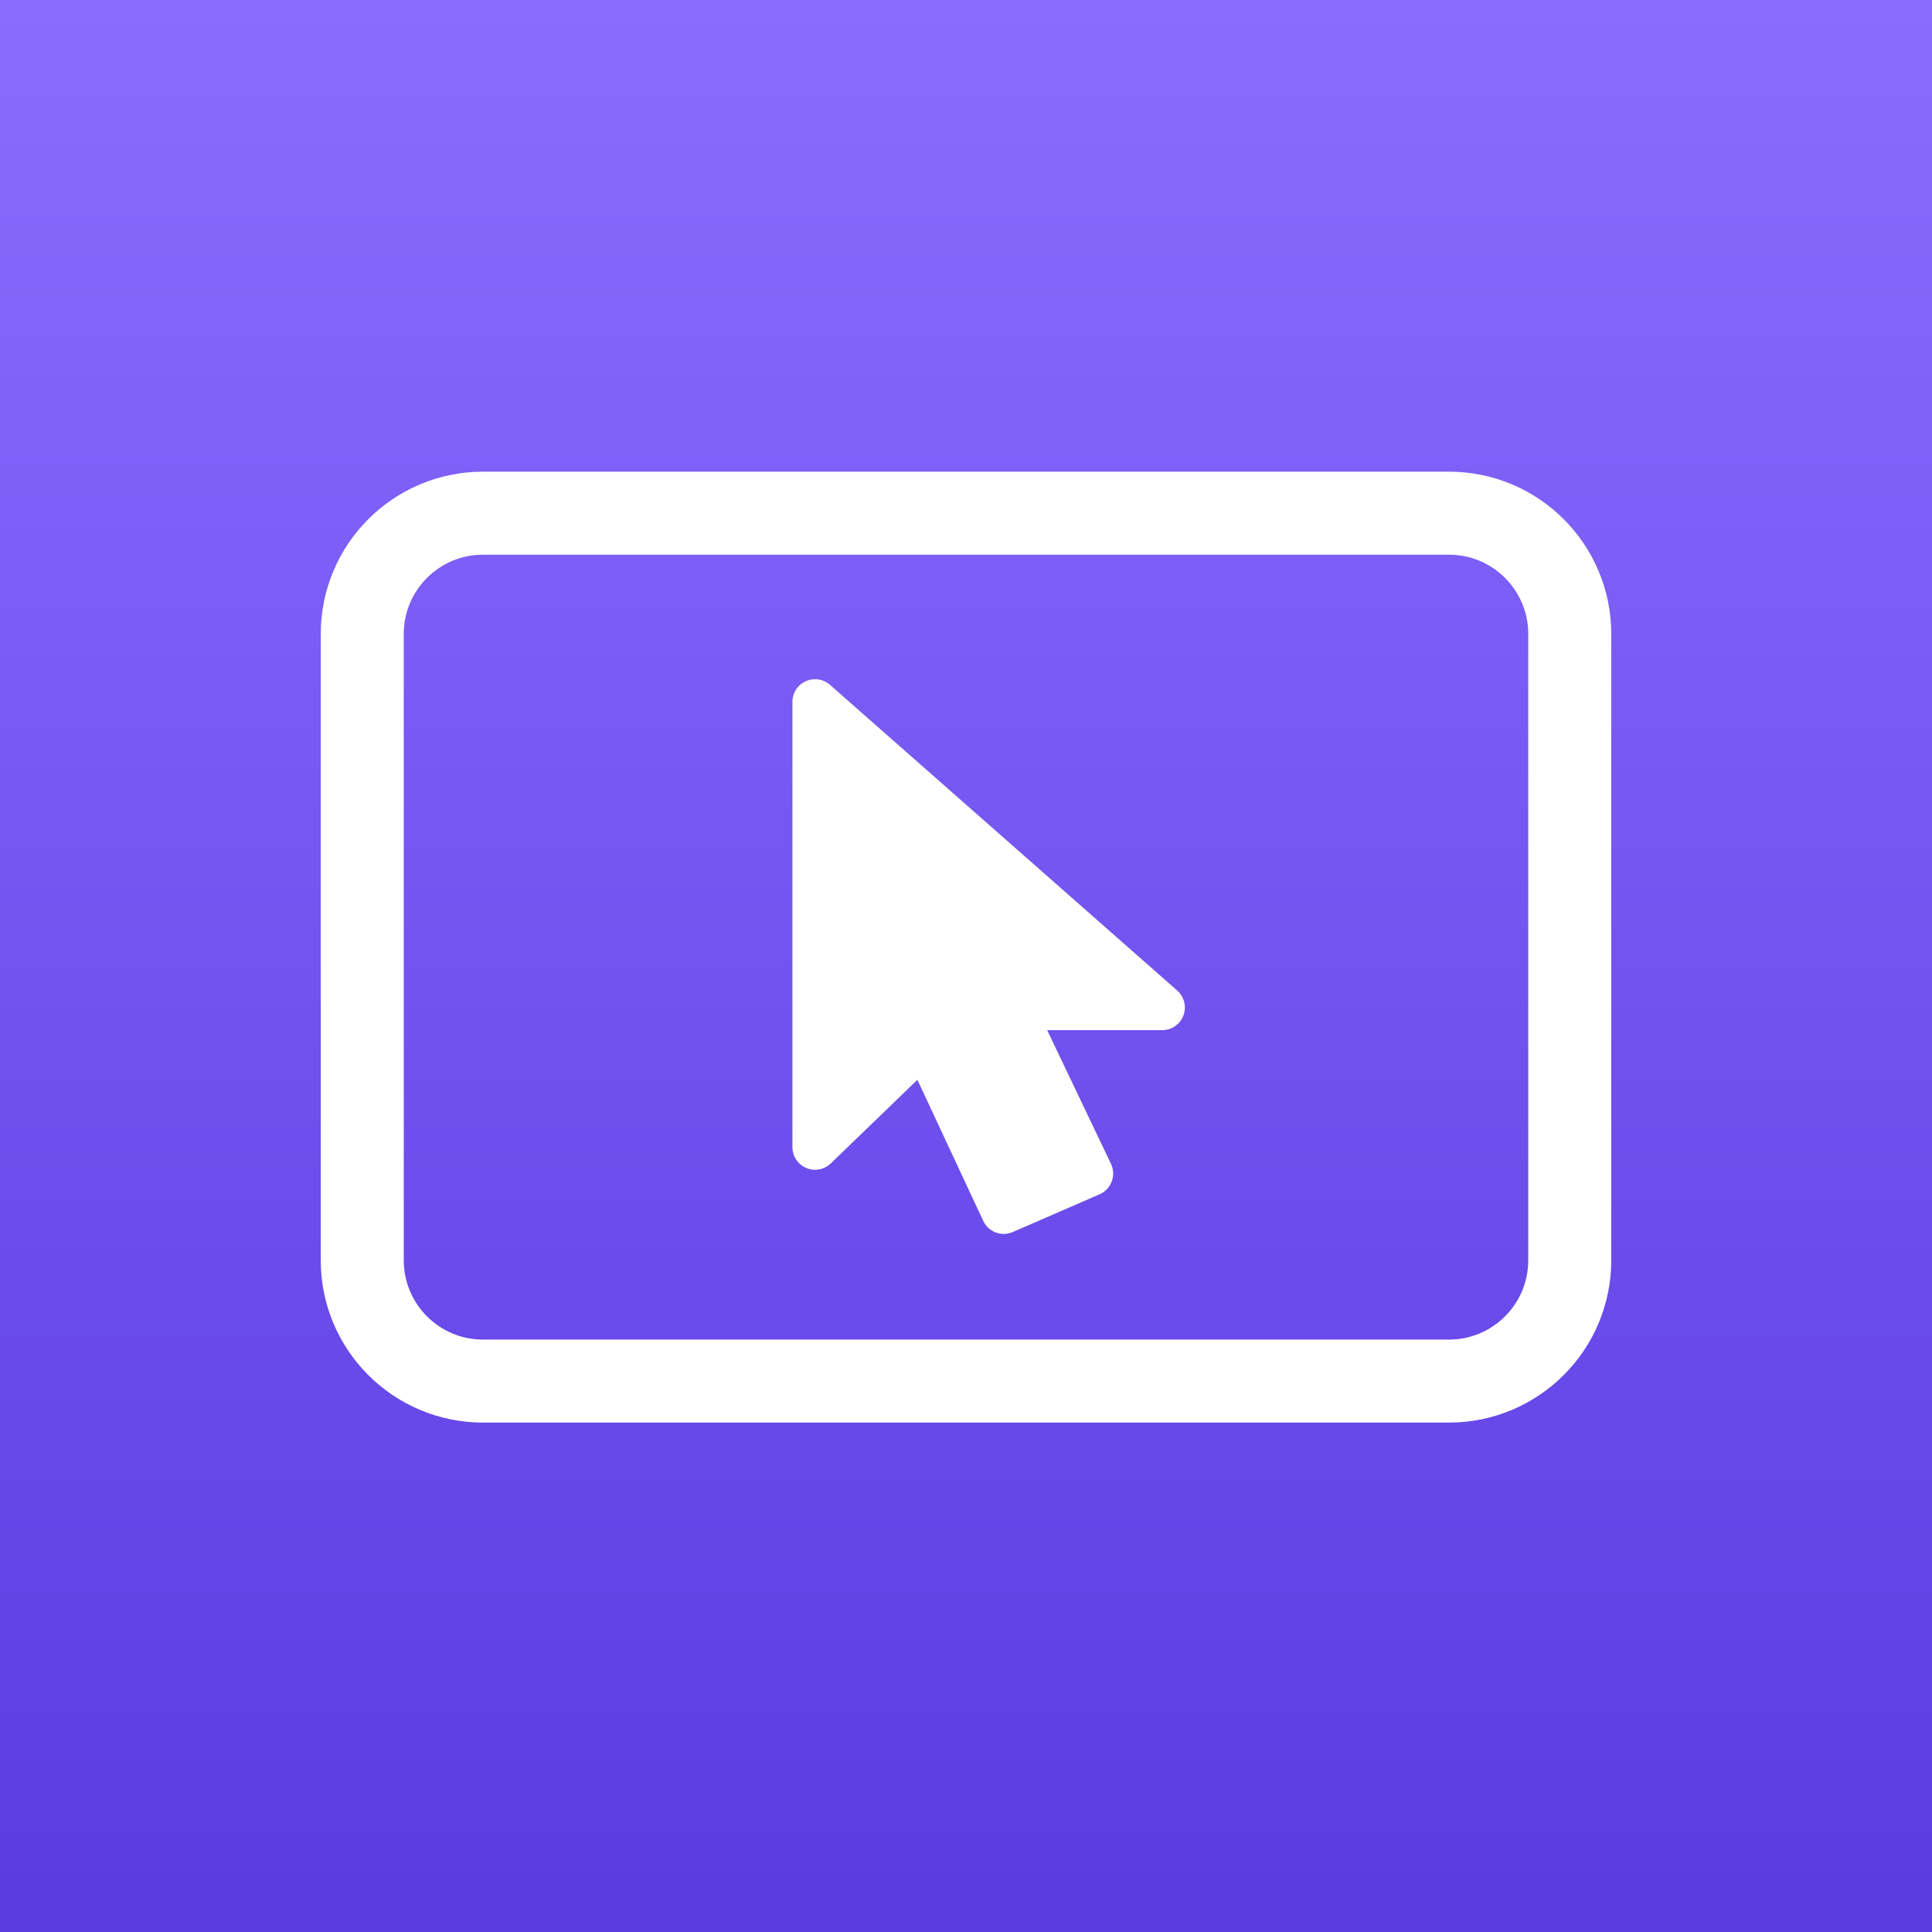
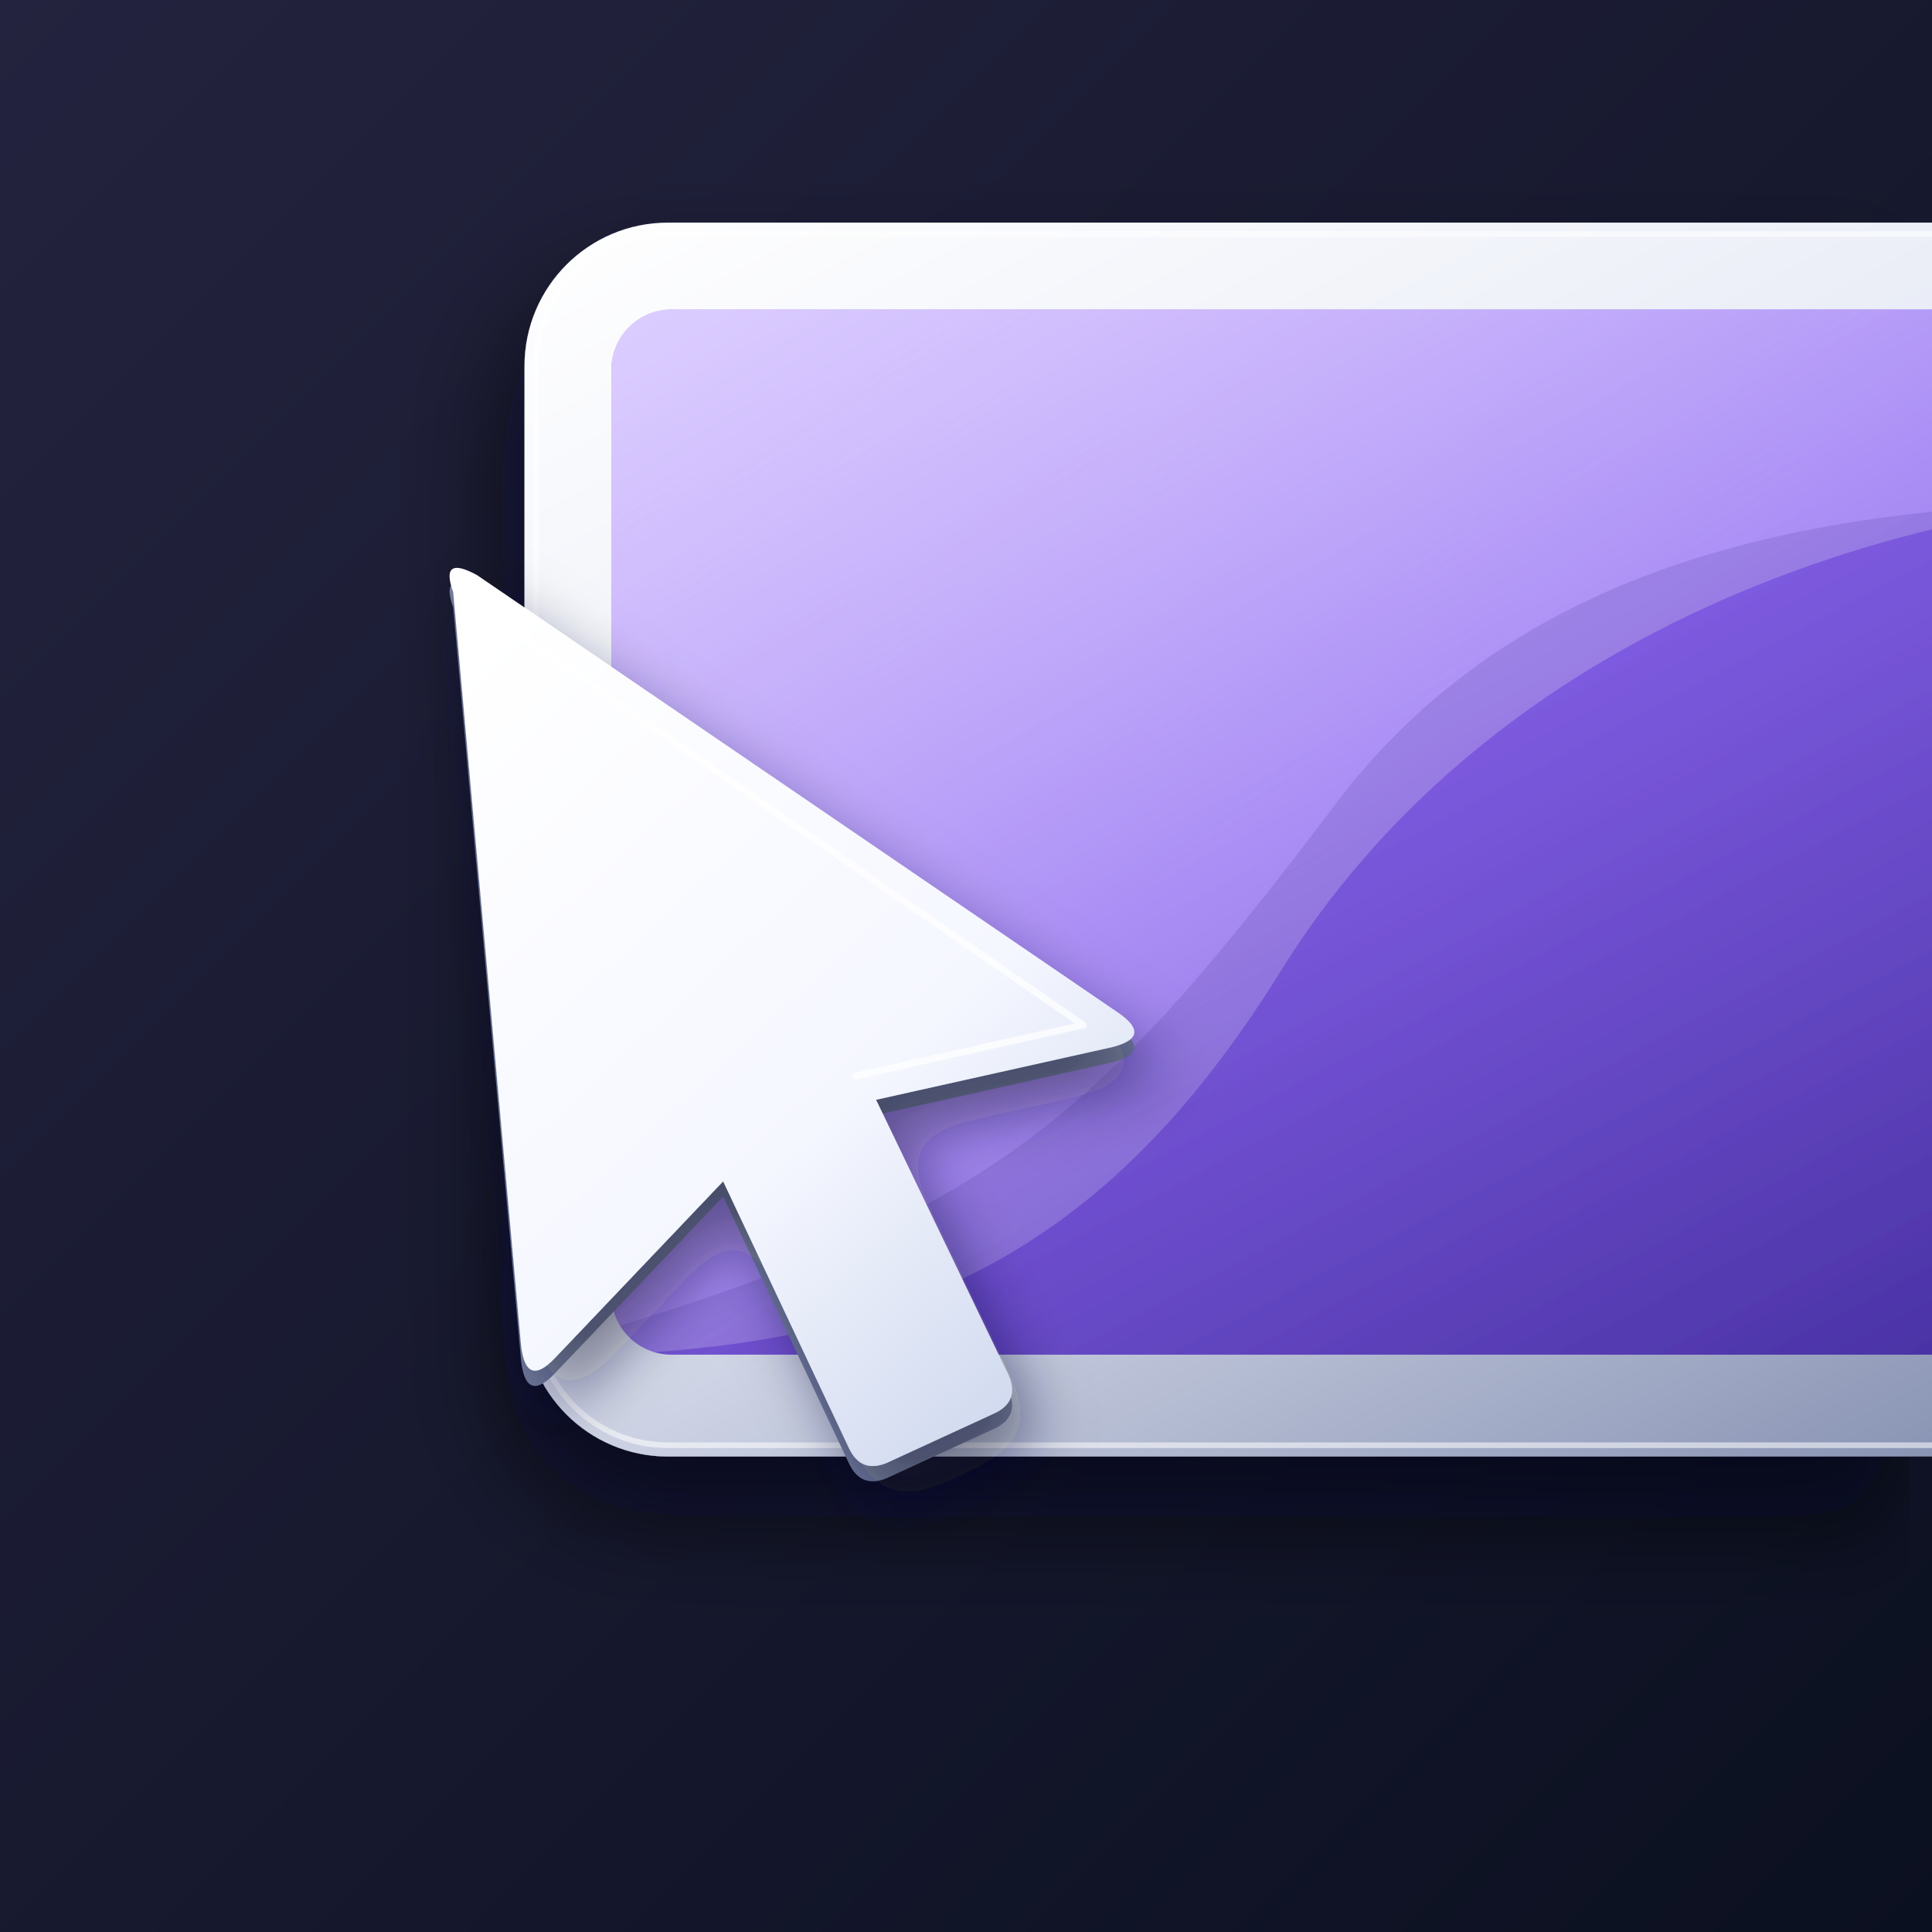
<svg xmlns="http://www.w3.org/2000/svg" width="1024" height="1024" viewBox="0 0 1024 1024">
  <defs>
-     <linearGradient id="bg" x1="0" y1="0" x2="0" y2="1024" gradientUnits="userSpaceOnUse">
-       <stop offset="0" stop-color="#8B6CFF" />
-       <stop offset="1" stop-color="#5A3BE0" />
+     <linearGradient id="ink" x1="0" y1="0" x2="1" y2="1">
+       <stop stop-color="#24233F" />
+       <stop offset="1" stop-color="#0B1020" />
    </linearGradient>
+     <linearGradient id="edge" x1="0" y1="0" x2="0.8" y2="1">
+       <stop stop-color="#FFFFFF" />
+       <stop offset="0.5" stop-color="#E5E9F5" />
+       <stop offset="1" stop-color="#8590B1" />
+     </linearGradient>
+     <linearGradient id="screen" x1="0" y1="0" x2="0.85" y2="1">
+       <stop stop-color="#C0A8FF" />
+       <stop offset="0.48" stop-color="#8A65EF" />
+       <stop offset="1" stop-color="#4932A6" />
+     </linearGradient>
+     <linearGradient id="light" x1="0" y1="0" x2="1" y2="1">
+       <stop stop-color="#E8DEFF" stop-opacity="0.7" />
+       <stop offset="1" stop-color="#D5C0FF" stop-opacity="0" />
+     </linearGradient>
+     <linearGradient id="pointer" x1="0.15" y1="0" x2="0.85" y2="1">
+       <stop stop-color="#FFFFFF" />
+       <stop offset="0.6" stop-color="#F5F7FF" />
+       <stop offset="1" stop-color="#CBD5EC" />
+     </linearGradient>
+     <filter id="screenShadow" x="-50%" y="-50%" width="200%" height="220%">
+       <feDropShadow dx="-12" dy="32" stdDeviation="28" flood-color="#030611" flood-opacity="0.6" />
+     </filter>
+     <filter id="pointerShadow" x="-60%" y="-50%" width="220%" height="220%">
+       <feDropShadow dx="12" dy="22" stdDeviation="18" flood-color="#14102F" flood-opacity="0.5" />
+     </filter>
+     <clipPath id="screenClip">
+       <rect x="324" y="164" width="900" height="554" rx="32" />
+     </clipPath>
  </defs>
-   <rect width="1024" height="1024" fill="url(#bg)" />
-   <rect x="192" y="272" width="640" height="460" rx="64" fill="none" stroke="#FFFFFF" stroke-width="44" />
-   <path transform="translate(432 372)" d="M0 0 L0 236 L58 180 L100 270 L146 250 L104 162 L184 162 Z" fill="#FFFFFF" stroke="#FFFFFF" stroke-width="24" stroke-linejoin="round" />
+   <rect width="1024" height="1024" fill="url(#ink)" />
+   <g filter="url(#screenShadow)">
+     <rect x="278" y="118" width="992" height="654" rx="76" fill="url(#edge)" />
+     <rect x="284" y="124" width="980" height="642" rx="70" fill="none" stroke="#FFFFFF" stroke-opacity="0.55" stroke-width="3" />
+     <rect x="324" y="164" width="900" height="554" rx="32" fill="url(#screen)" />
+     <g clip-path="url(#screenClip)">
+       <path d="M324 164H1224V258C994 256 784 344 678 516C584 667 478 711 324 718Z" fill="url(#light)" />
+       <path d="M324 704C528 642 584 590 708 426C820 278 1010 258 1224 268V718H324Z" fill="#392083" opacity="0.15" />
+     </g>
+   </g>
+   <g transform="translate(26 24) scale(0.9)">
+     <path d="M238 322Q230 300 252 312L630 570Q650 584 626 590L487 621L565 783Q572 799 556 806L493 835Q478 841 471 826L397 669L298 773Q281 791 278 766Z" fill="#75809E" transform="translate(0 9)" />
+     <path d="M238 322Q230 300 252 312L630 570Q650 584 626 590L487 621L565 783Q572 799 556 806L493 835Q478 841 471 826L397 669L298 773Q281 791 278 766Z" fill="url(#pointer)" filter="url(#pointerShadow)" />
+     <path d="M252 330L609 577L475 607" fill="none" stroke="#FFFFFF" stroke-opacity="0.75" stroke-width="4" stroke-linecap="round" stroke-linejoin="round" />
+   </g>
</svg>
